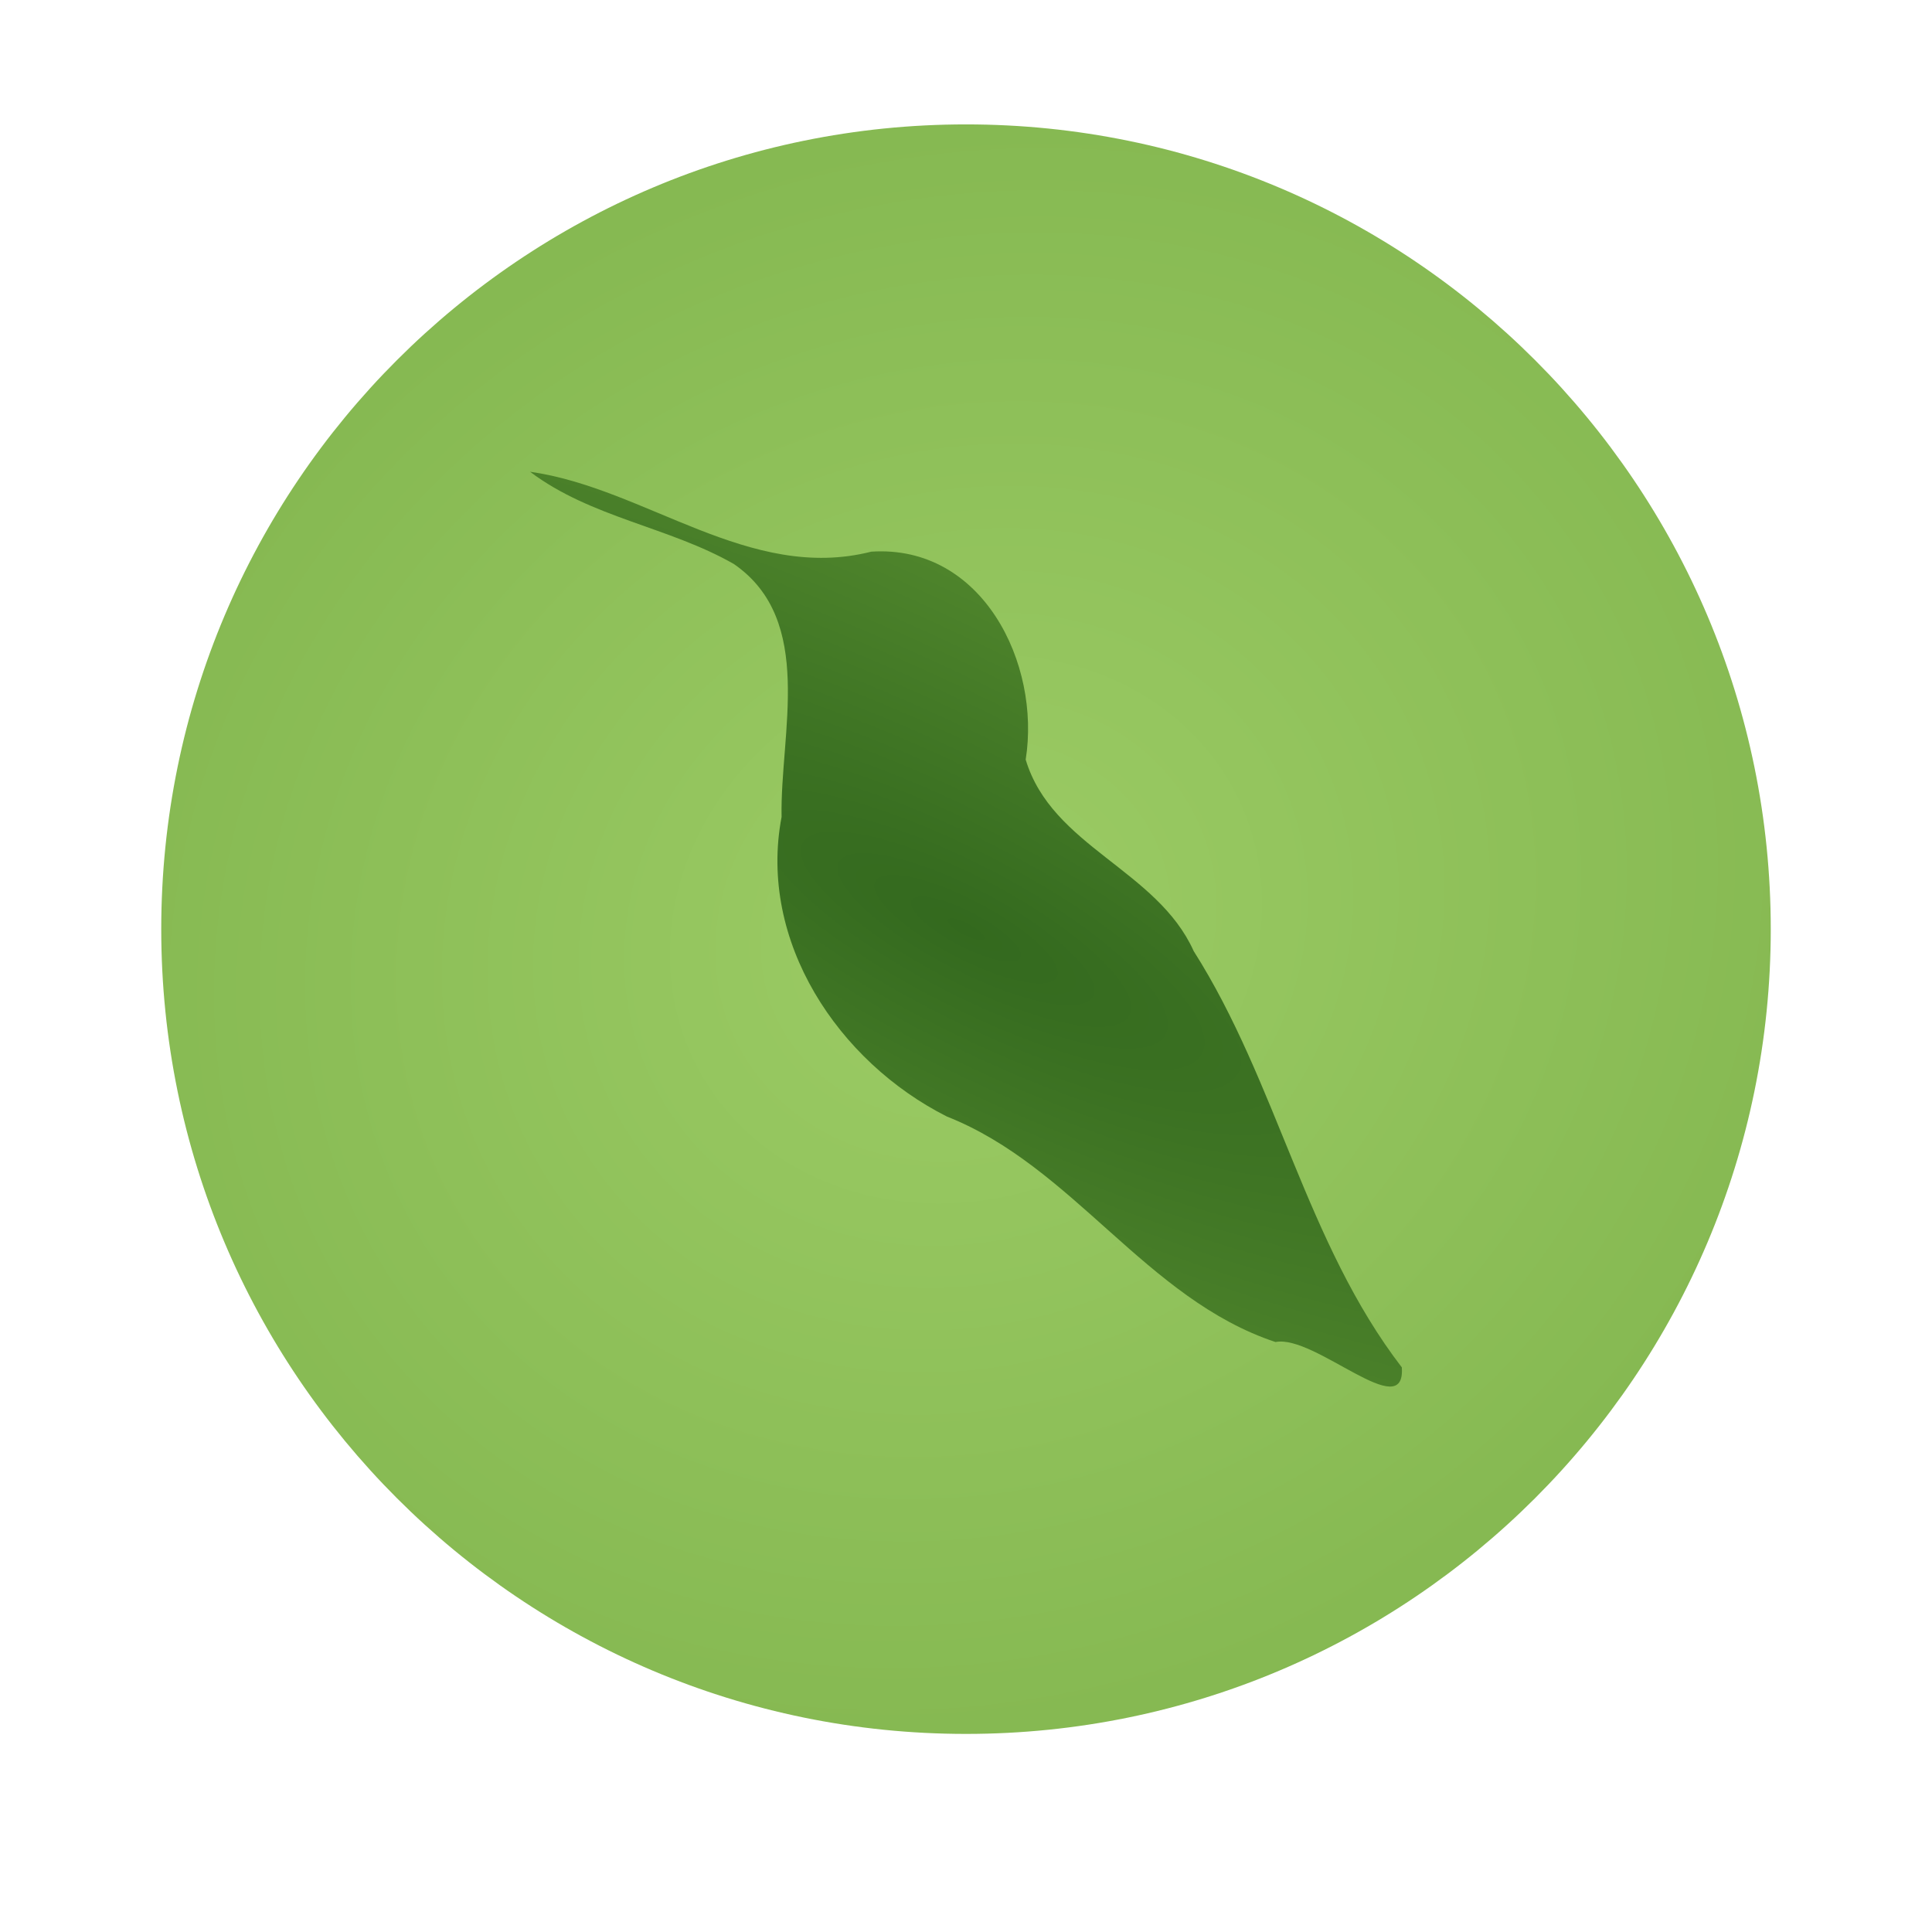
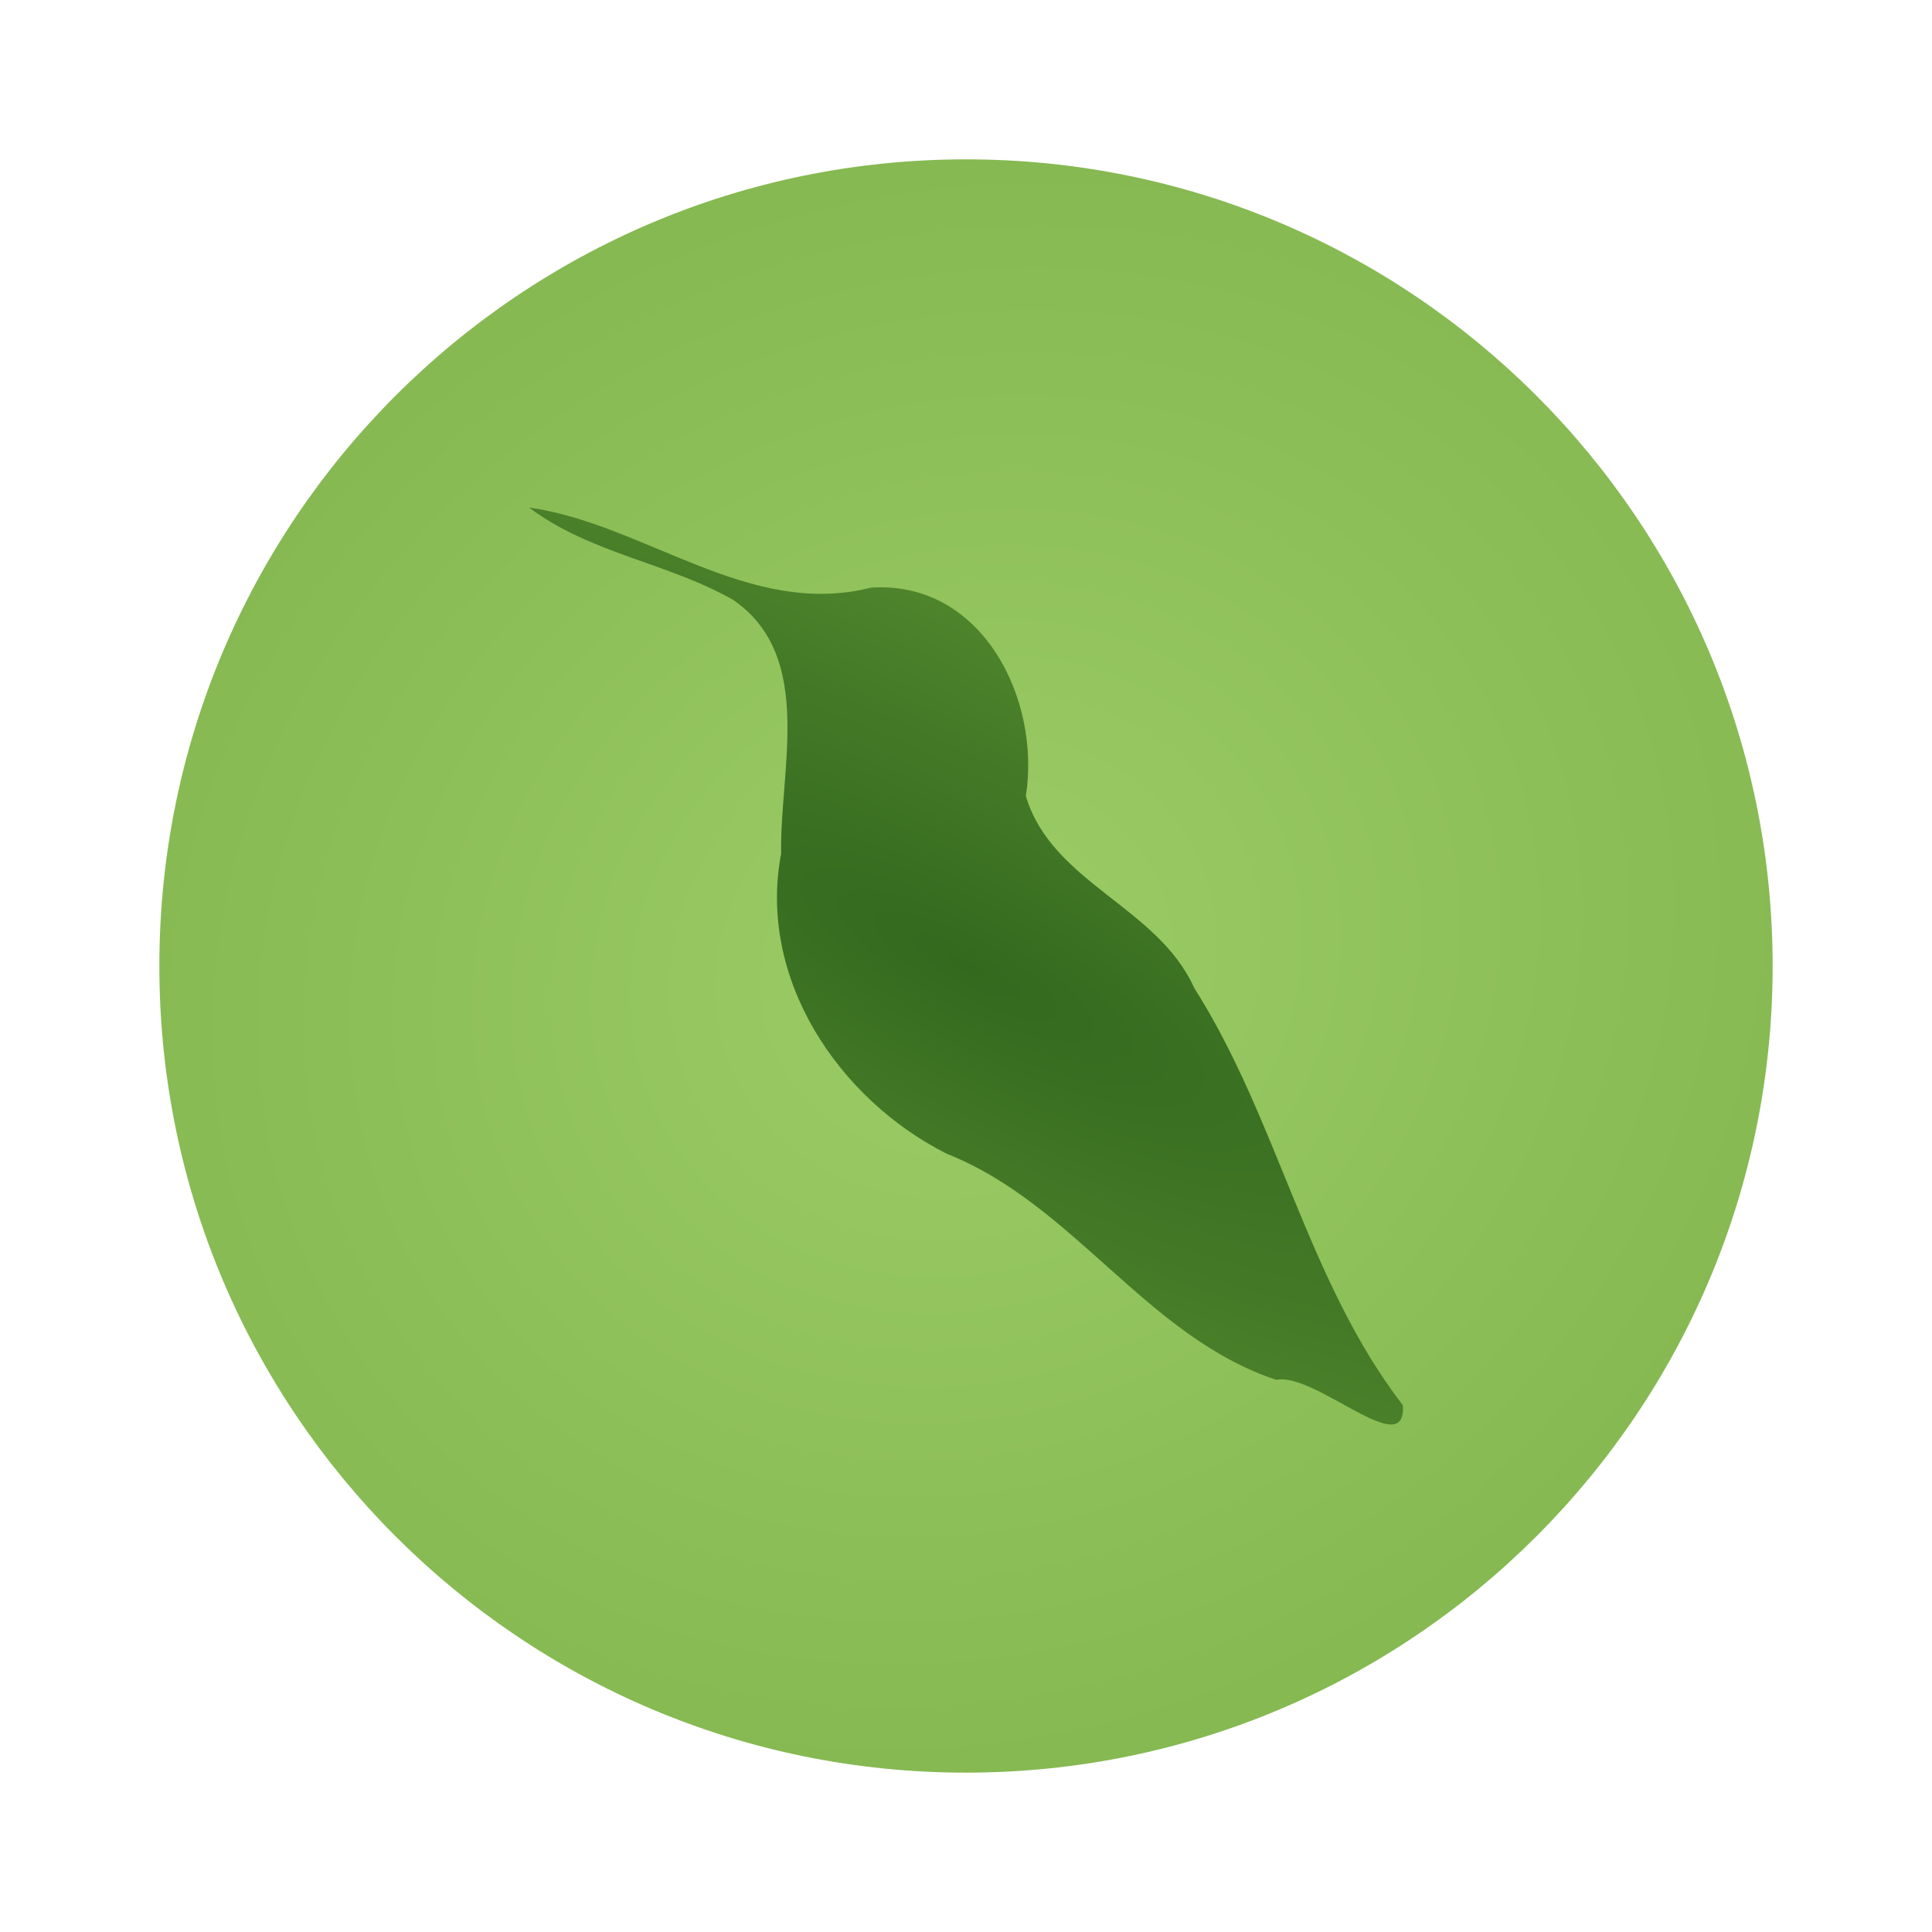
<svg xmlns="http://www.w3.org/2000/svg" xmlns:xlink="http://www.w3.org/1999/xlink" width="512" height="512" viewBox="0 0 512 512" id="svg2" version="1.1">
  <defs id="defs4">
    <linearGradient id="linearGradient5705">
      <stop style="stop-color:#33691e;stop-opacity:1" offset="0" id="stop5707" />
      <stop style="stop-color:#558b2f;stop-opacity:1" offset="1" id="stop5709" />
    </linearGradient>
    <linearGradient id="linearGradient5695">
      <stop style="stop-color:#9ccc65;stop-opacity:1" offset="0" id="stop5697" />
      <stop style="stop-color:#689f38;stop-opacity:1" offset="1" id="stop5699" />
    </linearGradient>
-     <radialGradient xlink:href="#linearGradient5695" id="radialGradient5701" cx="1585.939" cy="444.25" fx="1585.939" fy="444.25" r="325.269" gradientUnits="userSpaceOnUse" gradientTransform="matrix(-1.541418,0.7269041,-0.6446196,-1.366931,2986.968,241.0324)" spreadMethod="repeat" />
-     <radialGradient xlink:href="#linearGradient5705" id="radialGradient5711" cx="1585.939" cy="444.25" fx="1585.939" fy="444.25" r="176.203" gradientTransform="matrix(1.856165,0.9786348,-0.2767231,0.5248575,-2564.832,-998.6252)" gradientUnits="userSpaceOnUse" />
+     <radialGradient xlink:href="#linearGradient5695" id="radialGradient5701" cx="1585.939" cy="444.25" fx="1585.939" fy="444.25" r="325.269" gradientUnits="userSpaceOnUse" gradientTransform="matrix(-1.545032,0.7286083,-0.6461309,-1.370136,2993.37,249.5171)" spreadMethod="repeat" />
+     <radialGradient xlink:href="#linearGradient5705" id="radialGradient5711" cx="1585.939" cy="444.25" fx="1585.939" fy="444.25" r="176.203" gradientTransform="matrix(1.860517,0.9809291,-0.2773718,0.526088,-2571.445,-993.0468)" gradientUnits="userSpaceOnUse" />
  </defs>
  <g id="layer1" transform="translate(0,-540.3623)">
-     <circle style="fill:url(#radialGradient5701);fill-opacity:1;stroke:none;stroke-width:35.433;stroke-miterlimit:4;stroke-dasharray:none;stroke-opacity:1" id="path3374" cx="256" cy="786.598" r="213.269" />
-     <path style="fill:url(#radialGradient5711);fill-opacity:1;fill-rule:evenodd;stroke:none;stroke-width:1px;stroke-linecap:butt;stroke-linejoin:miter;stroke-opacity:1" d="m 140.469,665.381 c 30.747,4.362 58.105,29.383 90.432,21.177 29.446,-1.931 44.965,29.636 40.917,55.106 6.923,23.065 34.802,29.15 44.526,50.753 22.148,34.869 29.752,77.28 55.153,110.313 1.062,15.228 -23.093,-8.803 -33.47,-6.714 -34.274,-11.363 -53.596,-46.546 -87.1,-59.764 -28.774,-14.533 -50.078,-46.399 -43.799,-79.4 -0.44,-22.114 8.984,-52.1 -12.641,-67.017 -17.213,-9.853 -37.869,-12.268 -54.019,-24.455 z" id="path3347-5" />
+     <circle style="fill:url(#radialGradient5701);fill-opacity:1;stroke:none;stroke-width:35.433;stroke-miterlimit:4;stroke-dasharray:none;stroke-opacity:1" id="path3374" cx="256" cy="796.362" r="213.769" />
+     <path style="fill:url(#radialGradient5711);fill-opacity:1;fill-rule:evenodd;stroke:none;stroke-width:1px;stroke-linecap:butt;stroke-linejoin:miter;stroke-opacity:1" d="m 140.198,674.861 c 30.819,4.372 58.241,29.451 90.644,21.227 29.515,-1.936 45.07,29.706 41.013,55.235 6.939,23.119 34.883,29.218 44.631,50.872 22.2,34.951 29.822,77.461 55.282,110.572 1.065,15.264 -23.148,-8.823 -33.548,-6.729 -34.355,-11.39 -53.721,-46.655 -87.304,-59.905 -28.841,-14.567 -50.195,-46.508 -43.902,-79.586 -0.441,-22.166 9.005,-52.222 -12.67,-67.174 -17.253,-9.876 -37.958,-12.297 -54.145,-24.512 z" id="path3347-5" />
  </g>
</svg>
